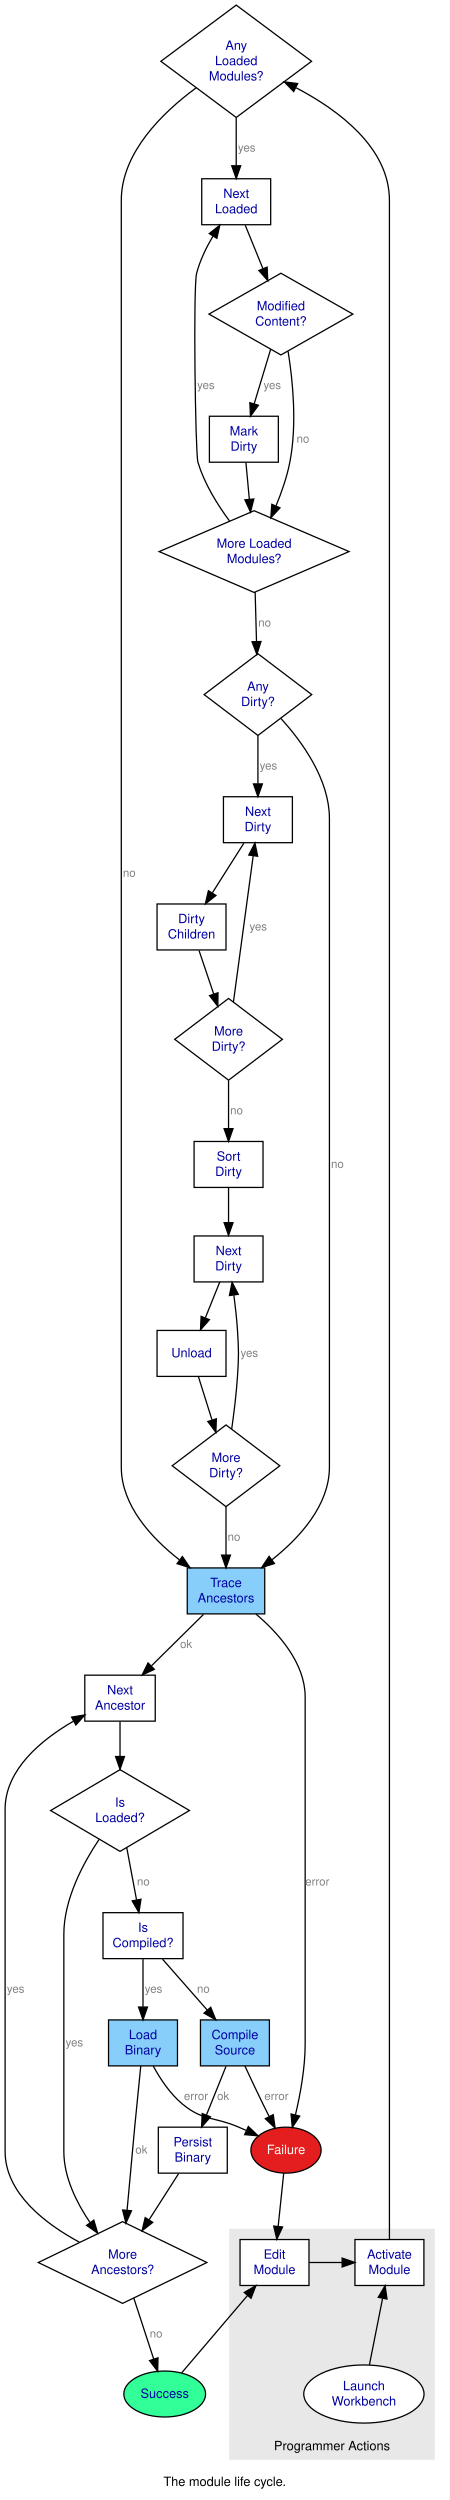
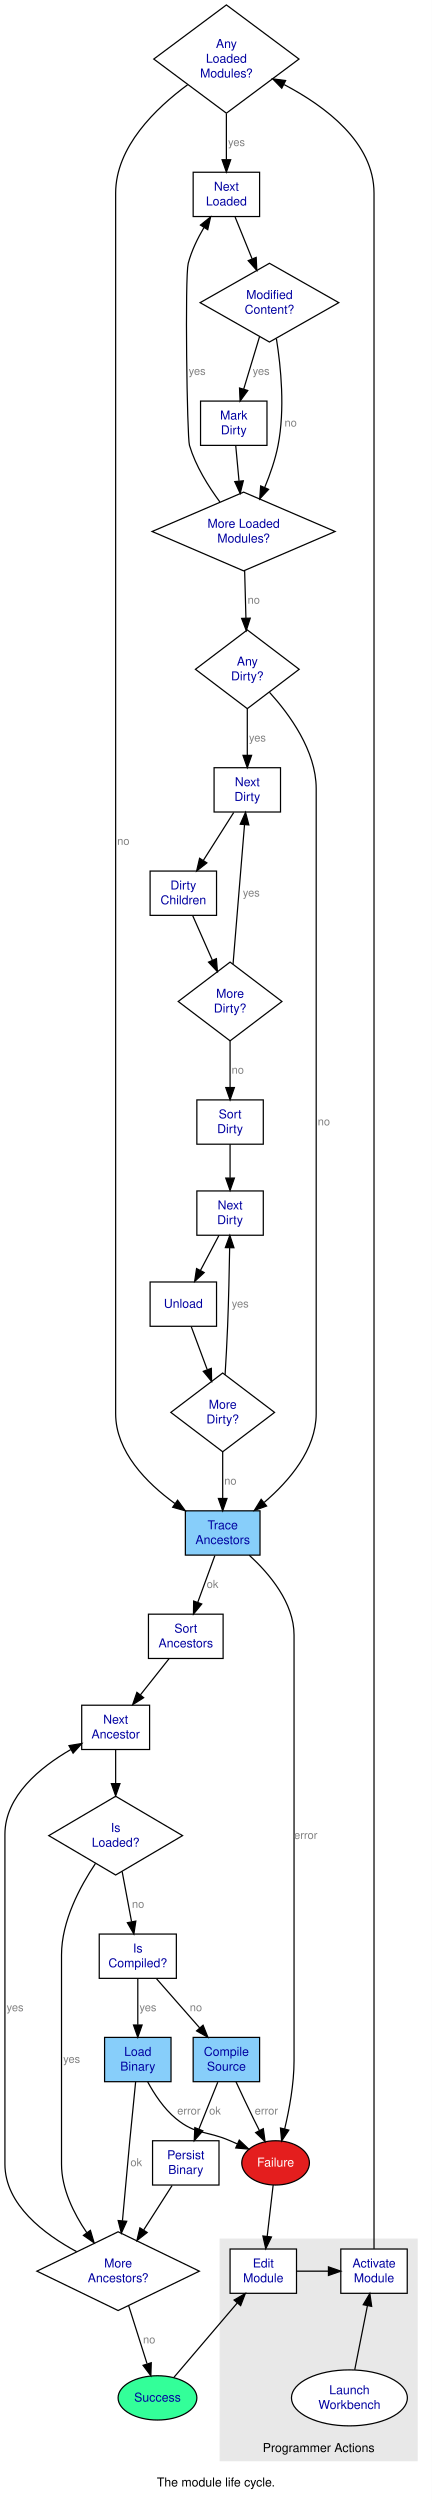
- <svg xmlns="http://www.w3.org/2000/svg" xmlns:xlink="http://www.w3.org/1999/xlink" width="352pt" height="1958pt" viewBox="0.00 0.00 352.00 1958.00">
-   <g id="graph0" class="graph" transform="scale(1 1) rotate(0) translate(4 1954)">
-     <polygon fill="white" stroke="none" points="-4,4 -4,-1954 348,-1954 348,4 -4,4" />
-     <text text-anchor="middle" x="172" y="-7" font-family="Helvetica,sans-Serif" font-size="10.00" fill="#000000">The module life cycle.</text>
+ <svg xmlns="http://www.w3.org/2000/svg" xmlns:xlink="http://www.w3.org/1999/xlink" width="351pt" height="2032pt" viewBox="0.00 0.00 351.00 2032.00">
+   <g id="graph0" class="graph" transform="scale(1 1) rotate(0) translate(4 2028)">
+     <polygon fill="white" stroke="none" points="-4,4 -4,-2028 347,-2028 347,4 -4,4" />
+     <text text-anchor="middle" x="171.5" y="-7" font-family="Helvetica,sans-Serif" font-size="10.00" fill="#000000">The module life cycle.</text>
    <g id="clust1" class="cluster">
-       <polygon fill="#e8e8e8" stroke="#e8e8e8" points="176,-28 176,-208 336,-208 336,-28 176,-28" />
-       <text text-anchor="middle" x="256" y="-35" font-family="Helvetica,sans-Serif" font-size="10.00" fill="#000000">Programmer Actions</text>
+       <polygon fill="#e8e8e8" stroke="#e8e8e8" points="175,-28 175,-208 335,-208 335,-28 175,-28" />
+       <text text-anchor="middle" x="255" y="-35" font-family="Helvetica,sans-Serif" font-size="10.00" fill="#000000">Programmer Actions</text>
    </g>
    <g id="node1" class="node">
      <g id="a_node1">
        <a xlink:href="/about-avail/documentation/modules/module-life-cycle.html#edit" xlink:title="The programmer edits the source module, to fix a bug, enhance or add a feature, extend an API, etc." target="_top">
-           <polygon fill="#ffffff" stroke="black" points="238,-200 184,-200 184,-164 238,-164 238,-200" />
-           <text text-anchor="middle" x="211" y="-185" font-family="Helvetica,sans-Serif" font-size="10.00" fill="#0000a0">Edit</text>
-           <text text-anchor="middle" x="211" y="-173" font-family="Helvetica,sans-Serif" font-size="10.00" fill="#0000a0">Module</text>
+           <polygon fill="#ffffff" stroke="black" points="237,-200 183,-200 183,-164 237,-164 237,-200" />
+           <text text-anchor="middle" x="210" y="-185" font-family="Helvetica,sans-Serif" font-size="10.00" fill="#0000a0">Edit</text>
+           <text text-anchor="middle" x="210" y="-173" font-family="Helvetica,sans-Serif" font-size="10.00" fill="#0000a0">Module</text>
        </a>
      </g>
    </g>
    <g id="node3" class="node">
      <g id="a_node3">
        <a xlink:href="/about-avail/documentation/modules/module-life-cycle.html#activate" xlink:title="The programmer activate the module by double-clicking it in the Avail workbench. The process begins by unloading any modules that have changed (and their descendents) since the last activation." target="_top">
-           <polygon fill="#ffffff" stroke="black" points="328,-200 274,-200 274,-164 328,-164 328,-200" />
-           <text text-anchor="middle" x="301" y="-185" font-family="Helvetica,sans-Serif" font-size="10.00" fill="#0000a0">Activate</text>
-           <text text-anchor="middle" x="301" y="-173" font-family="Helvetica,sans-Serif" font-size="10.00" fill="#0000a0">Module</text>
+           <polygon fill="#ffffff" stroke="black" points="327,-200 273,-200 273,-164 327,-164 327,-200" />
+           <text text-anchor="middle" x="300" y="-185" font-family="Helvetica,sans-Serif" font-size="10.00" fill="#0000a0">Activate</text>
+           <text text-anchor="middle" x="300" y="-173" font-family="Helvetica,sans-Serif" font-size="10.00" fill="#0000a0">Module</text>
        </a>
      </g>
    </g>
    <g id="edge1" class="edge">
-       <path fill="none" stroke="black" d="M238.07,-182C246.669,-182 255.267,-182 263.866,-182" />
-       <polygon fill="black" stroke="black" points="263.96,-185.5 273.96,-182 263.96,-178.5 263.96,-185.5" />
+       <path fill="none" stroke="black" d="M237.07,-182C245.669,-182 254.267,-182 262.866,-182" />
+       <polygon fill="black" stroke="black" points="262.96,-185.5 272.96,-182 262.96,-178.5 262.96,-185.5" />
    </g>
    <g id="node2" class="node">
      <g id="a_node2">
        <a xlink:href="/about-avail/documentation/modules/module-life-cycle.html#workbench" xlink:title="The programmer launches the Avail workbench in order to develop and test the module." target="_top">
-           <ellipse fill="#ffffff" stroke="black" cx="281" cy="-79" rx="47.101" ry="22.756" />
-           <text text-anchor="middle" x="281" y="-82" font-family="Helvetica,sans-Serif" font-size="10.00" fill="#0000a0">Launch</text>
-           <text text-anchor="middle" x="281" y="-70" font-family="Helvetica,sans-Serif" font-size="10.00" fill="#0000a0">Workbench</text>
+           <ellipse fill="#ffffff" stroke="black" cx="280" cy="-79" rx="47.101" ry="22.756" />
+           <text text-anchor="middle" x="280" y="-82" font-family="Helvetica,sans-Serif" font-size="10.00" fill="#0000a0">Launch</text>
+           <text text-anchor="middle" x="280" y="-70" font-family="Helvetica,sans-Serif" font-size="10.00" fill="#0000a0">Workbench</text>
        </a>
      </g>
    </g>
    <g id="edge2" class="edge">
-       <path fill="none" stroke="black" d="M285.318,-101.807C288.338,-117.058 292.393,-137.536 295.623,-153.847" />
-       <polygon fill="black" stroke="black" points="292.231,-154.737 297.607,-163.867 299.098,-153.377 292.231,-154.737" />
+       <path fill="none" stroke="black" d="M284.318,-101.807C287.338,-117.058 291.393,-137.536 294.623,-153.847" />
+       <polygon fill="black" stroke="black" points="291.231,-154.737 296.607,-163.867 298.098,-153.377 291.231,-154.737" />
    </g>
    <g id="node4" class="node">
      <g id="a_node4">
        <a xlink:href="/about-avail/documentation/modules/module-life-cycle.html#anyLoaded" xlink:title="Are there any modules loaded already? If so, then scan through these (in parallel), determining which ones need to be unloaded." target="_top">
-           <polygon fill="none" stroke="black" points="181,-1950 121.985,-1906 181,-1862 240.015,-1906 181,-1950" />
-           <text text-anchor="middle" x="181" y="-1915" font-family="Helvetica,sans-Serif" font-size="10.00" fill="#0000a0">Any</text>
-           <text text-anchor="middle" x="181" y="-1903" font-family="Helvetica,sans-Serif" font-size="10.00" fill="#0000a0">Loaded</text>
-           <text text-anchor="middle" x="181" y="-1891" font-family="Helvetica,sans-Serif" font-size="10.00" fill="#0000a0">Modules?</text>
+           <polygon fill="none" stroke="black" points="180,-2024 120.985,-1980 180,-1936 239.015,-1980 180,-2024" />
+           <text text-anchor="middle" x="180" y="-1989" font-family="Helvetica,sans-Serif" font-size="10.00" fill="#0000a0">Any</text>
+           <text text-anchor="middle" x="180" y="-1977" font-family="Helvetica,sans-Serif" font-size="10.00" fill="#0000a0">Loaded</text>
+           <text text-anchor="middle" x="180" y="-1965" font-family="Helvetica,sans-Serif" font-size="10.00" fill="#0000a0">Modules?</text>
        </a>
      </g>
    </g>
    <g id="edge3" class="edge">
-       <path fill="none" stroke="black" d="M301,-200.133C301,-217.49 301,-245.111 301,-269 301,-1797 301,-1797 301,-1797 301,-1838.12 261.59,-1867.58 227.94,-1885.24" />
-       <polygon fill="black" stroke="black" points="226.007,-1882.29 218.64,-1889.91 229.147,-1888.55 226.007,-1882.29" />
+       <path fill="none" stroke="black" d="M300,-200.133C300,-217.49 300,-245.111 300,-269 300,-1871 300,-1871 300,-1871 300,-1912.12 260.59,-1941.58 226.94,-1959.24" />
+       <polygon fill="black" stroke="black" points="225.007,-1956.29 217.64,-1963.91 228.147,-1962.55 225.007,-1956.29" />
    </g>
    <g id="node6" class="node">
      <g id="a_node6">
        <a xlink:href="/about-avail/documentation/modules/module-life-cycle.html#nextLoaded" xlink:title="Proceed to the next loaded module." target="_top">
-           <polygon fill="none" stroke="black" points="208,-1814 154,-1814 154,-1778 208,-1778 208,-1814" />
-           <text text-anchor="middle" x="181" y="-1799" font-family="Helvetica,sans-Serif" font-size="10.00" fill="#0000a0">Next</text>
-           <text text-anchor="middle" x="181" y="-1787" font-family="Helvetica,sans-Serif" font-size="10.00" fill="#0000a0">Loaded</text>
+           <polygon fill="none" stroke="black" points="207,-1888 153,-1888 153,-1852 207,-1852 207,-1888" />
+           <text text-anchor="middle" x="180" y="-1873" font-family="Helvetica,sans-Serif" font-size="10.00" fill="#0000a0">Next</text>
+           <text text-anchor="middle" x="180" y="-1861" font-family="Helvetica,sans-Serif" font-size="10.00" fill="#0000a0">Loaded</text>
        </a>
      </g>
    </g>
    <g id="edge4" class="edge">
-       <path fill="none" stroke="black" d="M181,-1861.69C181,-1849.06 181,-1835.62 181,-1824.28" />
-       <polygon fill="black" stroke="black" points="184.5,-1824.15 181,-1814.15 177.5,-1824.15 184.5,-1824.15" />
-       <text text-anchor="middle" x="189.252" y="-1835.3" font-family="Helvetica,sans-Serif" font-size="9.00" fill="#808080"> yes</text>
+       <path fill="none" stroke="black" d="M180,-1935.69C180,-1923.06 180,-1909.62 180,-1898.28" />
+       <polygon fill="black" stroke="black" points="183.5,-1898.15 180,-1888.15 176.5,-1898.15 183.5,-1898.15" />
+       <text text-anchor="middle" x="188.252" y="-1909.3" font-family="Helvetica,sans-Serif" font-size="9.00" fill="#808080"> yes</text>
    </g>
    <g id="node17" class="node">
      <g id="a_node17">
        <a xlink:href="/about-avail/documentation/modules/module-life-cycle.html#trace" xlink:title="The system traces the activated module to determine its ancestry, i.e., all upstream modules. These will be explored in reverse topological order, starting at the activating module and working upstream. Then they are sorted into topological order, starting at modules without ancestors and working downstream toward the activated module. The process is aborted if any ancestral module headers contain errors." target="_top">
-           <polygon fill="#87cefa" stroke="black" points="203.341,-726 142.659,-726 142.659,-690 203.341,-690 203.341,-726" />
-           <text text-anchor="middle" x="173" y="-711" font-family="Helvetica,sans-Serif" font-size="10.00" fill="#0000a0">Trace</text>
-           <text text-anchor="middle" x="173" y="-699" font-family="Helvetica,sans-Serif" font-size="10.00" fill="#0000a0">Ancestors</text>
+           <polygon fill="#87cefa" stroke="black" points="207.341,-800 146.659,-800 146.659,-764 207.341,-764 207.341,-800" />
+           <text text-anchor="middle" x="177" y="-785" font-family="Helvetica,sans-Serif" font-size="10.00" fill="#0000a0">Trace</text>
+           <text text-anchor="middle" x="177" y="-773" font-family="Helvetica,sans-Serif" font-size="10.00" fill="#0000a0">Ancestors</text>
        </a>
      </g>
    </g>
    <g id="edge21" class="edge">
-       <path fill="none" stroke="black" d="M149.522,-1885.13C123.569,-1866.03 91,-1834.59 91,-1797 91,-1797 91,-1797 91,-805 91,-774.874 114.636,-749.425 136.528,-732.315" />
-       <polygon fill="black" stroke="black" points="138.848,-734.951 144.78,-726.173 134.669,-729.336 138.848,-734.951" />
-       <text text-anchor="middle" x="97.254" y="-1267.3" font-family="Helvetica,sans-Serif" font-size="9.00" fill="#808080"> no</text>
+       <path fill="none" stroke="black" d="M148.522,-1959.13C122.569,-1940.03 90,-1908.59 90,-1871 90,-1871 90,-1871 90,-879 90,-848.15 114.973,-822.8 138.16,-805.913" />
+       <polygon fill="black" stroke="black" points="140.349,-808.654 146.572,-800.079 136.36,-802.902 140.349,-808.654" />
+       <text text-anchor="middle" x="96.254" y="-1341.3" font-family="Helvetica,sans-Serif" font-size="9.00" fill="#808080"> no</text>
    </g>
    <g id="node5" class="node">
      <g id="a_node5">
        <a xlink:href="/about-avail/documentation/modules/module-life-cycle.html#moreLoaded" xlink:title="Are there any more loaded modules that have not yet been checked?" target="_top">
-           <polygon fill="none" stroke="black" points="195,-1554 120.636,-1522 195,-1490 269.364,-1522 195,-1554" />
-           <text text-anchor="middle" x="195" y="-1525" font-family="Helvetica,sans-Serif" font-size="10.00" fill="#0000a0">More Loaded</text>
-           <text text-anchor="middle" x="195" y="-1513" font-family="Helvetica,sans-Serif" font-size="10.00" fill="#0000a0">Modules?</text>
+           <polygon fill="none" stroke="black" points="194,-1628 119.636,-1596 194,-1564 268.364,-1596 194,-1628" />
+           <text text-anchor="middle" x="194" y="-1599" font-family="Helvetica,sans-Serif" font-size="10.00" fill="#0000a0">More Loaded</text>
+           <text text-anchor="middle" x="194" y="-1587" font-family="Helvetica,sans-Serif" font-size="10.00" fill="#0000a0">Modules?</text>
        </a>
      </g>
    </g>
    <g id="edge5" class="edge">
-       <path fill="none" stroke="black" d="M175.755,-1545.96C166.346,-1558.67 155.993,-1575.25 151,-1592 149.018,-1598.65 147.216,-1729.39 150,-1740 152.643,-1750.07 157.593,-1760.24 162.775,-1769.05" />
-       <polygon fill="black" stroke="black" points="159.9,-1771.06 168.171,-1777.68 165.835,-1767.34 159.9,-1771.06" />
-       <text text-anchor="middle" x="157.252" y="-1649.3" font-family="Helvetica,sans-Serif" font-size="9.00" fill="#808080"> yes</text>
+       <path fill="none" stroke="black" d="M174.755,-1619.96C165.346,-1632.67 154.993,-1649.25 150,-1666 148.018,-1672.65 146.216,-1803.39 149,-1814 151.643,-1824.07 156.593,-1834.24 161.775,-1843.05" />
+       <polygon fill="black" stroke="black" points="158.9,-1845.06 167.171,-1851.68 164.835,-1841.34 158.9,-1845.06" />
+       <text text-anchor="middle" x="156.252" y="-1723.3" font-family="Helvetica,sans-Serif" font-size="9.00" fill="#808080"> yes</text>
    </g>
    <g id="node9" class="node">
      <g id="a_node9">
        <a xlink:href="/about-avail/documentation/modules/module-life-cycle.html#anyDirty" xlink:title="Are there any modules in the dirty queue?" target="_top">
-           <polygon fill="none" stroke="black" points="198,-1442 155.842,-1410 198,-1378 240.158,-1410 198,-1442" />
-           <text text-anchor="middle" x="198" y="-1413" font-family="Helvetica,sans-Serif" font-size="10.00" fill="#0000a0">Any</text>
-           <text text-anchor="middle" x="198" y="-1401" font-family="Helvetica,sans-Serif" font-size="10.00" fill="#0000a0">Dirty?</text>
+           <polygon fill="none" stroke="black" points="197,-1516 154.842,-1484 197,-1452 239.158,-1484 197,-1516" />
+           <text text-anchor="middle" x="197" y="-1487" font-family="Helvetica,sans-Serif" font-size="10.00" fill="#0000a0">Any</text>
+           <text text-anchor="middle" x="197" y="-1475" font-family="Helvetica,sans-Serif" font-size="10.00" fill="#0000a0">Dirty?</text>
        </a>
      </g>
    </g>
    <g id="edge6" class="edge">
-       <path fill="none" stroke="black" d="M195.836,-1490.36C196.164,-1478.32 196.546,-1464.33 196.896,-1451.48" />
-       <polygon fill="black" stroke="black" points="200.395,-1451.57 197.169,-1441.48 193.397,-1451.38 200.395,-1451.57" />
-       <text text-anchor="middle" x="203.254" y="-1463.3" font-family="Helvetica,sans-Serif" font-size="9.00" fill="#808080"> no</text>
+       <path fill="none" stroke="black" d="M194.836,-1564.36C195.164,-1552.32 195.546,-1538.33 195.896,-1525.48" />
+       <polygon fill="black" stroke="black" points="199.395,-1525.57 196.169,-1515.48 192.397,-1525.38 199.395,-1525.57" />
+       <text text-anchor="middle" x="202.254" y="-1537.3" font-family="Helvetica,sans-Serif" font-size="9.00" fill="#808080"> no</text>
    </g>
    <g id="node7" class="node">
      <g id="a_node7">
        <a xlink:href="/about-avail/documentation/modules/module-life-cycle.html#modified" xlink:title="Use the module's timestamp and content hash to determine if it has changed since it was loaded." target="_top">
-           <polygon fill="none" stroke="black" points="216,-1740 159.642,-1708 216,-1676 272.358,-1708 216,-1740" />
-           <text text-anchor="middle" x="216" y="-1711" font-family="Helvetica,sans-Serif" font-size="10.00" fill="#0000a0">Modified</text>
-           <text text-anchor="middle" x="216" y="-1699" font-family="Helvetica,sans-Serif" font-size="10.00" fill="#0000a0">Content?</text>
+           <polygon fill="none" stroke="black" points="215,-1814 158.642,-1782 215,-1750 271.358,-1782 215,-1814" />
+           <text text-anchor="middle" x="215" y="-1785" font-family="Helvetica,sans-Serif" font-size="10.00" fill="#0000a0">Modified</text>
+           <text text-anchor="middle" x="215" y="-1773" font-family="Helvetica,sans-Serif" font-size="10.00" fill="#0000a0">Content?</text>
        </a>
      </g>
    </g>
    <g id="edge7" class="edge">
-       <path fill="none" stroke="black" d="M188.083,-1777.6C192.047,-1767.86 197.131,-1755.36 201.873,-1743.71" />
-       <polygon fill="black" stroke="black" points="205.215,-1744.79 205.743,-1734.2 198.731,-1742.15 205.215,-1744.79" />
+       <path fill="none" stroke="black" d="M187.083,-1851.6C191.047,-1841.86 196.131,-1829.36 200.873,-1817.71" />
+       <polygon fill="black" stroke="black" points="204.215,-1818.79 204.743,-1808.2 197.731,-1816.15 204.215,-1818.79" />
    </g>
    <g id="edge9" class="edge">
-       <path fill="none" stroke="black" d="M221.638,-1678.85C225.401,-1655.41 228.709,-1621.25 223,-1592 220.763,-1580.54 216.617,-1568.57 212.189,-1557.88" />
-       <polygon fill="black" stroke="black" points="215.295,-1556.25 208.09,-1548.48 208.878,-1559.05 215.295,-1556.25" />
-       <text text-anchor="middle" x="233.254" y="-1607.3" font-family="Helvetica,sans-Serif" font-size="9.00" fill="#808080"> no</text>
+       <path fill="none" stroke="black" d="M220.638,-1752.85C224.401,-1729.41 227.709,-1695.25 222,-1666 219.763,-1654.54 215.617,-1642.57 211.189,-1631.88" />
+       <polygon fill="black" stroke="black" points="214.295,-1630.25 207.09,-1622.48 207.878,-1633.05 214.295,-1630.25" />
+       <text text-anchor="middle" x="232.254" y="-1681.3" font-family="Helvetica,sans-Serif" font-size="9.00" fill="#808080"> no</text>
    </g>
    <g id="node8" class="node">
      <g id="a_node8">
        <a xlink:href="/about-avail/documentation/modules/module-life-cycle.html#dirty" xlink:title="Mark the module as dirty and place it into the dirty queue." target="_top">
-           <polygon fill="none" stroke="black" points="214,-1628 160,-1628 160,-1592 214,-1592 214,-1628" />
-           <text text-anchor="middle" x="187" y="-1613" font-family="Helvetica,sans-Serif" font-size="10.00" fill="#0000a0">Mark</text>
-           <text text-anchor="middle" x="187" y="-1601" font-family="Helvetica,sans-Serif" font-size="10.00" fill="#0000a0">Dirty</text>
+           <polygon fill="none" stroke="black" points="213,-1702 159,-1702 159,-1666 213,-1666 213,-1702" />
+           <text text-anchor="middle" x="186" y="-1687" font-family="Helvetica,sans-Serif" font-size="10.00" fill="#0000a0">Mark</text>
+           <text text-anchor="middle" x="186" y="-1675" font-family="Helvetica,sans-Serif" font-size="10.00" fill="#0000a0">Dirty</text>
        </a>
      </g>
    </g>
    <g id="edge8" class="edge">
-       <path fill="none" stroke="black" d="M207.999,-1680.51C203.964,-1667.16 199.083,-1651 195.043,-1637.62" />
-       <polygon fill="black" stroke="black" points="198.387,-1636.59 192.145,-1628.03 191.686,-1638.62 198.387,-1636.59" />
-       <text text-anchor="middle" x="209.252" y="-1649.3" font-family="Helvetica,sans-Serif" font-size="9.00" fill="#808080"> yes</text>
+       <path fill="none" stroke="black" d="M206.999,-1754.51C202.964,-1741.16 198.083,-1725 194.043,-1711.62" />
+       <polygon fill="black" stroke="black" points="197.387,-1710.59 191.145,-1702.03 190.686,-1712.62 197.387,-1710.59" />
+       <text text-anchor="middle" x="208.252" y="-1723.3" font-family="Helvetica,sans-Serif" font-size="9.00" fill="#808080"> yes</text>
    </g>
    <g id="edge10" class="edge">
-       <path fill="none" stroke="black" d="M188.619,-1591.6C189.385,-1583.36 190.334,-1573.16 191.263,-1563.17" />
-       <polygon fill="black" stroke="black" points="194.776,-1563.2 192.217,-1552.92 187.806,-1562.55 194.776,-1563.2" />
+       <path fill="none" stroke="black" d="M187.619,-1665.6C188.385,-1657.36 189.334,-1647.16 190.263,-1637.17" />
+       <polygon fill="black" stroke="black" points="193.776,-1637.2 191.217,-1626.92 186.806,-1636.55 193.776,-1637.2" />
    </g>
    <g id="node11" class="node">
      <g id="a_node11">
        <a xlink:href="/about-avail/documentation/modules/module-life-cycle.html#nextDirty" xlink:title="Extract a module from the dirty queue." target="_top">
-           <polygon fill="none" stroke="black" points="225,-1330 171,-1330 171,-1294 225,-1294 225,-1330" />
-           <text text-anchor="middle" x="198" y="-1315" font-family="Helvetica,sans-Serif" font-size="10.00" fill="#0000a0">Next</text>
-           <text text-anchor="middle" x="198" y="-1303" font-family="Helvetica,sans-Serif" font-size="10.00" fill="#0000a0">Dirty</text>
+           <polygon fill="none" stroke="black" points="224,-1404 170,-1404 170,-1368 224,-1368 224,-1404" />
+           <text text-anchor="middle" x="197" y="-1389" font-family="Helvetica,sans-Serif" font-size="10.00" fill="#0000a0">Next</text>
+           <text text-anchor="middle" x="197" y="-1377" font-family="Helvetica,sans-Serif" font-size="10.00" fill="#0000a0">Dirty</text>
        </a>
      </g>
    </g>
    <g id="edge11" class="edge">
-       <path fill="none" stroke="black" d="M198,-1377.83C198,-1365.68 198,-1351.87 198,-1340.13" />
-       <polygon fill="black" stroke="black" points="201.5,-1340.04 198,-1330.04 194.5,-1340.04 201.5,-1340.04" />
-       <text text-anchor="middle" x="206.252" y="-1351.3" font-family="Helvetica,sans-Serif" font-size="9.00" fill="#808080"> yes</text>
+       <path fill="none" stroke="black" d="M197,-1451.83C197,-1439.68 197,-1425.87 197,-1414.13" />
+       <polygon fill="black" stroke="black" points="200.5,-1414.04 197,-1404.04 193.5,-1414.04 200.5,-1414.04" />
+       <text text-anchor="middle" x="205.252" y="-1425.3" font-family="Helvetica,sans-Serif" font-size="9.00" fill="#808080"> yes</text>
    </g>
    <g id="edge20" class="edge">
-       <path fill="none" stroke="black" d="M216.027,-1391.31C232.398,-1373.28 254,-1343.68 254,-1313 254,-1313 254,-1313 254,-805 254,-775.029 230.653,-749.568 209.027,-732.414" />
-       <polygon fill="black" stroke="black" points="210.964,-729.491 200.876,-726.254 206.744,-735.076 210.964,-729.491" />
-       <text text-anchor="middle" x="260.254" y="-1039.3" font-family="Helvetica,sans-Serif" font-size="9.00" fill="#808080"> no</text>
+       <path fill="none" stroke="black" d="M215.027,-1465.31C231.398,-1447.28 253,-1417.68 253,-1387 253,-1387 253,-1387 253,-879 253,-849.725 231.005,-824.165 210.68,-806.795" />
+       <polygon fill="black" stroke="black" points="212.695,-803.921 202.73,-800.321 208.275,-809.349 212.695,-803.921" />
+       <text text-anchor="middle" x="259.254" y="-1113.3" font-family="Helvetica,sans-Serif" font-size="9.00" fill="#808080"> no</text>
    </g>
    <g id="node10" class="node">
      <g id="a_node10">
        <a xlink:href="/about-avail/documentation/modules/module-life-cycle.html#moreDirty" xlink:title="Are there more dirty modules in the dirty queue?" target="_top">
-           <polygon fill="none" stroke="black" points="175,-1172 132.842,-1140 175,-1108 217.158,-1140 175,-1172" />
-           <text text-anchor="middle" x="175" y="-1143" font-family="Helvetica,sans-Serif" font-size="10.00" fill="#0000a0">More</text>
-           <text text-anchor="middle" x="175" y="-1131" font-family="Helvetica,sans-Serif" font-size="10.00" fill="#0000a0">Dirty?</text>
+           <polygon fill="none" stroke="black" points="183,-1246 140.842,-1214 183,-1182 225.158,-1214 183,-1246" />
+           <text text-anchor="middle" x="183" y="-1217" font-family="Helvetica,sans-Serif" font-size="10.00" fill="#0000a0">More</text>
+           <text text-anchor="middle" x="183" y="-1205" font-family="Helvetica,sans-Serif" font-size="10.00" fill="#0000a0">Dirty?</text>
        </a>
      </g>
    </g>
    <g id="edge12" class="edge">
-       <path fill="none" stroke="black" d="M178.821,-1169.24C183.114,-1200.98 190.036,-1252.14 194.285,-1283.54" />
-       <polygon fill="black" stroke="black" points="190.859,-1284.32 195.668,-1293.76 197.796,-1283.38 190.859,-1284.32" />
-       <text text-anchor="middle" x="198.252" y="-1225.3" font-family="Helvetica,sans-Serif" font-size="9.00" fill="#808080"> yes</text>
+       <path fill="none" stroke="black" d="M185.428,-1244.48C188.051,-1276.33 192.197,-1326.68 194.749,-1357.67" />
+       <polygon fill="black" stroke="black" points="191.272,-1358.08 195.581,-1367.76 198.248,-1357.51 191.272,-1358.08" />
+       <text text-anchor="middle" x="200.252" y="-1299.3" font-family="Helvetica,sans-Serif" font-size="9.00" fill="#808080"> yes</text>
    </g>
    <g id="node13" class="node">
      <g id="a_node13">
        <a xlink:href="/about-avail/documentation/modules/module-life-cycle.html#sortUnload" xlink:title="Sort all dirty modules into reverse topological order, i.e. modules are processed from downstream to upstream." target="_top">
-           <polygon fill="none" stroke="black" points="202,-1060 148,-1060 148,-1024 202,-1024 202,-1060" />
-           <text text-anchor="middle" x="175" y="-1045" font-family="Helvetica,sans-Serif" font-size="10.00" fill="#0000a0">Sort</text>
-           <text text-anchor="middle" x="175" y="-1033" font-family="Helvetica,sans-Serif" font-size="10.00" fill="#0000a0">Dirty</text>
+           <polygon fill="none" stroke="black" points="210,-1134 156,-1134 156,-1098 210,-1098 210,-1134" />
+           <text text-anchor="middle" x="183" y="-1119" font-family="Helvetica,sans-Serif" font-size="10.00" fill="#0000a0">Sort</text>
+           <text text-anchor="middle" x="183" y="-1107" font-family="Helvetica,sans-Serif" font-size="10.00" fill="#0000a0">Dirty</text>
        </a>
      </g>
    </g>
    <g id="edge13" class="edge">
-       <path fill="none" stroke="black" d="M175,-1107.83C175,-1095.68 175,-1081.87 175,-1070.13" />
-       <polygon fill="black" stroke="black" points="178.5,-1070.04 175,-1060.04 171.5,-1070.04 178.5,-1070.04" />
-       <text text-anchor="middle" x="181.254" y="-1081.3" font-family="Helvetica,sans-Serif" font-size="9.00" fill="#808080"> no</text>
+       <path fill="none" stroke="black" d="M183,-1181.83C183,-1169.68 183,-1155.87 183,-1144.13" />
+       <polygon fill="black" stroke="black" points="186.5,-1144.04 183,-1134.04 179.5,-1144.04 186.5,-1144.04" />
+       <text text-anchor="middle" x="189.254" y="-1155.3" font-family="Helvetica,sans-Serif" font-size="9.00" fill="#808080"> no</text>
    </g>
    <g id="node12" class="node">
      <g id="a_node12">
        <a xlink:href="/about-avail/documentation/modules/module-life-cycle.html#dirtyChildren" xlink:title="Mark every immediate dependent (direct importer) of the module as dirty. Place onto the dirty queue those that have never been placed there before." target="_top">
-           <polygon fill="none" stroke="black" points="173,-1246 119,-1246 119,-1210 173,-1210 173,-1246" />
-           <text text-anchor="middle" x="146" y="-1231" font-family="Helvetica,sans-Serif" font-size="10.00" fill="#0000a0">Dirty</text>
-           <text text-anchor="middle" x="146" y="-1219" font-family="Helvetica,sans-Serif" font-size="10.00" fill="#0000a0">Children</text>
+           <polygon fill="none" stroke="black" points="172,-1320 118,-1320 118,-1284 172,-1284 172,-1320" />
+           <text text-anchor="middle" x="145" y="-1305" font-family="Helvetica,sans-Serif" font-size="10.00" fill="#0000a0">Dirty</text>
+           <text text-anchor="middle" x="145" y="-1293" font-family="Helvetica,sans-Serif" font-size="10.00" fill="#0000a0">Children</text>
        </a>
      </g>
    </g>
    <g id="edge14" class="edge">
-       <path fill="none" stroke="black" d="M186.972,-1293.61C179.823,-1282.34 170.383,-1267.45 162.366,-1254.81" />
-       <polygon fill="black" stroke="black" points="165.145,-1252.65 156.834,-1246.08 159.233,-1256.4 165.145,-1252.65" />
+       <path fill="none" stroke="black" d="M185.972,-1367.61C178.823,-1356.34 169.383,-1341.45 161.366,-1328.81" />
+       <polygon fill="black" stroke="black" points="164.145,-1326.65 155.834,-1320.08 158.233,-1330.4 164.145,-1326.65" />
    </g>
    <g id="edge15" class="edge">
-       <path fill="none" stroke="black" d="M151.869,-1209.6C155.179,-1199.78 159.432,-1187.17 163.387,-1175.44" />
-       <polygon fill="black" stroke="black" points="166.733,-1176.47 166.612,-1165.87 160.1,-1174.23 166.733,-1176.47" />
+       <path fill="none" stroke="black" d="M152.69,-1283.6C157.242,-1273.29 163.155,-1259.91 168.549,-1247.7" />
+       <polygon fill="black" stroke="black" points="171.887,-1248.81 172.728,-1238.25 165.485,-1245.98 171.887,-1248.81" />
    </g>
    <g id="node15" class="node">
      <g id="a_node15">
        <a xlink:href="/about-avail/documentation/modules/module-life-cycle.html#nextUnload" xlink:title="Proceed to the next dirty module in the established topological order." target="_top">
-           <polygon fill="none" stroke="black" points="202,-986 148,-986 148,-950 202,-950 202,-986" />
-           <text text-anchor="middle" x="175" y="-971" font-family="Helvetica,sans-Serif" font-size="10.00" fill="#0000a0">Next</text>
-           <text text-anchor="middle" x="175" y="-959" font-family="Helvetica,sans-Serif" font-size="10.00" fill="#0000a0">Dirty</text>
+           <polygon fill="none" stroke="black" points="210,-1060 156,-1060 156,-1024 210,-1024 210,-1060" />
+           <text text-anchor="middle" x="183" y="-1045" font-family="Helvetica,sans-Serif" font-size="10.00" fill="#0000a0">Next</text>
+           <text text-anchor="middle" x="183" y="-1033" font-family="Helvetica,sans-Serif" font-size="10.00" fill="#0000a0">Dirty</text>
        </a>
      </g>
    </g>
    <g id="edge16" class="edge">
-       <path fill="none" stroke="black" d="M175,-1023.94C175,-1015.81 175,-1005.88 175,-996.705" />
-       <polygon fill="black" stroke="black" points="178.5,-996.441 175,-986.441 171.5,-996.441 178.5,-996.441" />
+       <path fill="none" stroke="black" d="M183,-1097.94C183,-1089.81 183,-1079.88 183,-1070.7" />
+       <polygon fill="black" stroke="black" points="186.5,-1070.44 183,-1060.44 179.5,-1070.44 186.5,-1070.44" />
    </g>
    <g id="node14" class="node">
      <g id="a_node14">
        <a xlink:href="/about-avail/documentation/modules/module-life-cycle.html#moreUnload" xlink:title="Are there more dirty modules to unload?" target="_top">
-           <polygon fill="none" stroke="black" points="173,-838 130.842,-806 173,-774 215.158,-806 173,-838" />
-           <text text-anchor="middle" x="173" y="-809" font-family="Helvetica,sans-Serif" font-size="10.00" fill="#0000a0">More</text>
-           <text text-anchor="middle" x="173" y="-797" font-family="Helvetica,sans-Serif" font-size="10.00" fill="#0000a0">Dirty?</text>
+           <polygon fill="none" stroke="black" points="177,-912 134.842,-880 177,-848 219.158,-880 177,-912" />
+           <text text-anchor="middle" x="177" y="-883" font-family="Helvetica,sans-Serif" font-size="10.00" fill="#0000a0">More</text>
+           <text text-anchor="middle" x="177" y="-871" font-family="Helvetica,sans-Serif" font-size="10.00" fill="#0000a0">Dirty?</text>
        </a>
      </g>
    </g>
    <g id="edge17" class="edge">
-       <path fill="none" stroke="black" d="M177.459,-834.785C179.258,-847.337 181.115,-862.378 182,-876 183.037,-891.966 183.012,-896.032 182,-912 181.429,-921.015 180.336,-930.811 179.18,-939.605" />
-       <polygon fill="black" stroke="black" points="175.685,-939.326 177.77,-949.714 182.618,-940.293 175.685,-939.326" />
-       <text text-anchor="middle" x="191.252" y="-891.3" font-family="Helvetica,sans-Serif" font-size="9.00" fill="#808080"> yes</text>
+       <path fill="none" stroke="black" d="M178.946,-910.536C179.69,-922.747 180.483,-937.051 181,-950 181.856,-971.414 182.366,-995.679 182.657,-1013.76" />
+       <polygon fill="black" stroke="black" points="179.159,-1013.94 182.807,-1023.89 186.158,-1013.84 179.159,-1013.94" />
+       <text text-anchor="middle" x="191.252" y="-965.3" font-family="Helvetica,sans-Serif" font-size="9.00" fill="#808080"> yes</text>
    </g>
    <g id="edge22" class="edge">
-       <path fill="none" stroke="black" d="M173,-773.832C173,-761.676 173,-747.871 173,-736.133" />
-       <polygon fill="black" stroke="black" points="176.5,-736.041 173,-726.041 169.5,-736.041 176.5,-736.041" />
-       <text text-anchor="middle" x="179.254" y="-747.3" font-family="Helvetica,sans-Serif" font-size="9.00" fill="#808080"> no</text>
+       <path fill="none" stroke="black" d="M177,-847.832C177,-835.676 177,-821.871 177,-810.133" />
+       <polygon fill="black" stroke="black" points="180.5,-810.041 177,-800.041 173.5,-810.041 180.5,-810.041" />
+       <text text-anchor="middle" x="183.254" y="-821.3" font-family="Helvetica,sans-Serif" font-size="9.00" fill="#808080"> no</text>
    </g>
    <g id="node16" class="node">
      <g id="a_node16">
        <a xlink:href="/about-avail/documentation/modules/module-life-cycle.html#unload" xlink:title="Since the dirty module has no dependents loaded anymore, it is safe to unload it." target="_top">
-           <polygon fill="none" stroke="black" points="173,-912 119,-912 119,-876 173,-876 173,-912" />
-           <text text-anchor="middle" x="146" y="-891" font-family="Helvetica,sans-Serif" font-size="10.00" fill="#0000a0">Unload</text>
+           <polygon fill="none" stroke="black" points="172,-986 118,-986 118,-950 172,-950 172,-986" />
+           <text text-anchor="middle" x="145" y="-965" font-family="Helvetica,sans-Serif" font-size="10.00" fill="#0000a0">Unload</text>
        </a>
      </g>
    </g>
    <g id="edge18" class="edge">
-       <path fill="none" stroke="black" d="M168.127,-949.937C164.746,-941.542 160.591,-931.227 156.798,-921.81" />
-       <polygon fill="black" stroke="black" points="160.007,-920.409 153.025,-912.441 153.514,-923.024 160.007,-920.409" />
+       <path fill="none" stroke="black" d="M173.995,-1023.94C169.517,-1015.45 164.005,-1005.01 158.993,-995.513" />
+       <polygon fill="black" stroke="black" points="161.968,-993.651 154.205,-986.441 155.777,-996.918 161.968,-993.651" />
    </g>
    <g id="edge19" class="edge">
-       <path fill="none" stroke="black" d="M151.464,-875.597C154.491,-865.955 158.366,-853.613 161.992,-842.062" />
-       <polygon fill="black" stroke="black" points="165.431,-842.793 165.087,-832.204 158.752,-840.696 165.431,-842.793" />
-     </g>
-     <g id="node19" class="node">
-       <g id="a_node19">
+       <path fill="none" stroke="black" d="M151.476,-949.597C155.185,-939.627 159.969,-926.771 164.39,-914.888" />
+       <polygon fill="black" stroke="black" points="167.781,-915.813 167.988,-905.22 161.22,-913.372 167.781,-915.813" />
+     </g>
+     <g id="node18" class="node">
+       <g id="a_node18">
+         <a xlink:href="/about-avail/documentation/modules/module-life-cycle.html#sortAncestors" xlink:title="Topologically sort the ancestors such that the furthest ancestors will be processed first and the activated module will be processed last." target="_top">
+           <polygon fill="none" stroke="black" points="177.341,-716 116.659,-716 116.659,-680 177.341,-680 177.341,-716" />
+           <text text-anchor="middle" x="147" y="-701" font-family="Helvetica,sans-Serif" font-size="10.00" fill="#0000a0">Sort</text>
+           <text text-anchor="middle" x="147" y="-689" font-family="Helvetica,sans-Serif" font-size="10.00" fill="#0000a0">Ancestors</text>
+         </a>
+       </g>
+     </g>
+     <g id="edge23" class="edge">
+       <path fill="none" stroke="black" d="M170.638,-763.61C166.593,-752.555 161.278,-738.027 156.713,-725.548" />
+       <polygon fill="black" stroke="black" points="159.973,-724.273 153.25,-716.084 153.399,-726.678 159.973,-724.273" />
+       <text text-anchor="middle" x="168.752" y="-737.3" font-family="Helvetica,sans-Serif" font-size="9.00" fill="#808080">ok</text>
+     </g>
+     <g id="node26" class="node">
+       <g id="a_node26">
+         <a xlink:href="/about-avail/documentation/modules/module-life-cycle.html#failure" xlink:title="Activation failed." target="_top">
+           <ellipse fill="#e41e1e" stroke="black" cx="220" cy="-270" rx="27.491" ry="18" />
+           <text text-anchor="middle" x="220" y="-267" font-family="Helvetica,sans-Serif" font-size="10.00" fill="#ffffff">Failure</text>
+         </a>
+       </g>
+     </g>
+     <g id="edge34" class="edge">
+       <path fill="none" stroke="black" d="M198.597,-763.919C215.087,-748.813 235,-725.156 235,-699 235,-699 235,-699 235,-353 235,-334.242 231.155,-313.46 227.359,-297.51" />
+       <polygon fill="black" stroke="black" points="230.749,-296.639 224.912,-287.797 223.961,-298.349 230.749,-296.639" />
+       <text text-anchor="middle" x="244.497" y="-533.3" font-family="Helvetica,sans-Serif" font-size="9.00" fill="#808080">error</text>
+     </g>
+     <g id="node20" class="node">
+       <g id="a_node20">
        <a xlink:href="/about-avail/documentation/modules/module-life-cycle.html#nextAncestor" xlink:title="Proceed using the next ancestor in the established topological order." target="_top">
          <polygon fill="none" stroke="black" points="117.589,-642 62.411,-642 62.411,-606 117.589,-606 117.589,-642" />
          <text text-anchor="middle" x="90" y="-627" font-family="Helvetica,sans-Serif" font-size="10.00" fill="#0000a0">Next</text>
          <text text-anchor="middle" x="90" y="-615" font-family="Helvetica,sans-Serif" font-size="10.00" fill="#0000a0">Ancestor</text>
        </a>
      </g>
    </g>
-     <g id="edge23" class="edge">
-       <path fill="none" stroke="black" d="M155.398,-689.61C143.544,-677.899 127.744,-662.289 114.643,-649.346" />
-       <polygon fill="black" stroke="black" points="116.866,-646.622 107.292,-642.084 111.946,-651.602 116.866,-646.622" />
-       <text text-anchor="middle" x="141.752" y="-663.3" font-family="Helvetica,sans-Serif" font-size="9.00" fill="#808080">ok</text>
-     </g>
-     <g id="node25" class="node">
-       <g id="a_node25">
-         <a xlink:href="/about-avail/documentation/modules/module-life-cycle.html#failure" xlink:title="Activation failed." target="_top">
-           <ellipse fill="#e41e1e" stroke="black" cx="220" cy="-270" rx="27.491" ry="18" />
-           <text text-anchor="middle" x="220" y="-267" font-family="Helvetica,sans-Serif" font-size="10.00" fill="#ffffff">Failure</text>
-         </a>
-       </g>
-     </g>
-     <g id="edge33" class="edge">
-       <path fill="none" stroke="black" d="M196.44,-689.936C213.997,-675.008 235,-651.593 235,-625 235,-625 235,-625 235,-353 235,-334.242 231.155,-313.46 227.359,-297.51" />
-       <polygon fill="black" stroke="black" points="230.749,-296.639 224.912,-287.797 223.961,-298.349 230.749,-296.639" />
-       <text text-anchor="middle" x="244.497" y="-477.3" font-family="Helvetica,sans-Serif" font-size="9.00" fill="#808080">error</text>
-     </g>
-     <g id="node18" class="node">
-       <g id="a_node18">
+     <g id="edge24" class="edge">
+       <path fill="none" stroke="black" d="M133.492,-679.937C126.496,-671.1 117.816,-660.135 110.054,-650.331" />
+       <polygon fill="black" stroke="black" points="112.758,-648.109 103.807,-642.441 107.27,-652.454 112.758,-648.109" />
+     </g>
+     <g id="node19" class="node">
+       <g id="a_node19">
        <a xlink:href="/about-avail/documentation/modules/module-life-cycle.html#moreAncestors" xlink:title="Are there more ancestors in the established topological order? This includes the activated module itself, which is processed last." target="_top">
          <polygon fill="none" stroke="black" points="92,-214 25.98,-182 92,-150 158.02,-182 92,-214" />
          <text text-anchor="middle" x="92" y="-185" font-family="Helvetica,sans-Serif" font-size="10.00" fill="#0000a0">More</text>
          <text text-anchor="middle" x="92" y="-173" font-family="Helvetica,sans-Serif" font-size="10.00" fill="#0000a0">Ancestors?</text>
        </a>
      </g>
    </g>
-     <g id="edge24" class="edge">
+     <g id="edge25" class="edge">
      <path fill="none" stroke="black" d="M58.265,-197.873C32.008,-211.997 0,-235.985 0,-269 0,-537 0,-537 0,-537 0,-568.182 28.588,-591.533 53.539,-605.975" />
      <polygon fill="black" stroke="black" points="52.057,-609.154 62.508,-610.891 55.421,-603.015 52.057,-609.154" />
      <text text-anchor="middle" x="8.252" y="-393.3" font-family="Helvetica,sans-Serif" font-size="9.00" fill="#808080"> yes</text>
    </g>
-     <g id="node26" class="node">
-       <g id="a_node26">
+     <g id="node27" class="node">
+       <g id="a_node27">
        <a xlink:href="/about-avail/documentation/modules/module-life-cycle.html#success" xlink:title="Activation succeeded." target="_top">
-           <ellipse fill="#33ff99" stroke="black" cx="125" cy="-79" rx="32.018" ry="18" />
-           <text text-anchor="middle" x="125" y="-76" font-family="Helvetica,sans-Serif" font-size="10.00" fill="#0000a0">Success</text>
-         </a>
-       </g>
-     </g>
-     <g id="edge36" class="edge">
-       <path fill="none" stroke="black" d="M100.757,-154.199C105.597,-139.384 111.588,-121.05 116.402,-106.314" />
-       <polygon fill="black" stroke="black" points="119.741,-107.366 119.519,-96.774 113.087,-105.192 119.741,-107.366" />
-       <text text-anchor="middle" x="118.254" y="-123.3" font-family="Helvetica,sans-Serif" font-size="9.00" fill="#808080"> no</text>
-     </g>
-     <g id="node20" class="node">
-       <g id="a_node20">
+           <ellipse fill="#33ff99" stroke="black" cx="124" cy="-79" rx="32.018" ry="18" />
+           <text text-anchor="middle" x="124" y="-76" font-family="Helvetica,sans-Serif" font-size="10.00" fill="#0000a0">Success</text>
+         </a>
+       </g>
+     </g>
+     <g id="edge37" class="edge">
+       <path fill="none" stroke="black" d="M100.575,-153.934C105.194,-139.358 110.872,-121.435 115.482,-106.886" />
+       <polygon fill="black" stroke="black" points="118.935,-107.575 118.619,-96.985 112.262,-105.461 118.935,-107.575" />
+       <text text-anchor="middle" x="117.254" y="-123.3" font-family="Helvetica,sans-Serif" font-size="9.00" fill="#808080"> no</text>
+     </g>
+     <g id="node21" class="node">
+       <g id="a_node21">
        <a xlink:href="/about-avail/documentation/modules/module-life-cycle.html#isLoaded" xlink:title="Is the ancestor loaded? If so, then nothing in its own ancestry could have changed." target="_top">
          <polygon fill="none" stroke="black" points="90,-568 35.63,-536 90,-504 144.37,-536 90,-568" />
          <text text-anchor="middle" x="90" y="-539" font-family="Helvetica,sans-Serif" font-size="10.00" fill="#0000a0">Is</text>
          <text text-anchor="middle" x="90" y="-527" font-family="Helvetica,sans-Serif" font-size="10.00" fill="#0000a0">Loaded?</text>
        </a>
      </g>
    </g>
-     <g id="edge25" class="edge">
+     <g id="edge26" class="edge">
      <path fill="none" stroke="black" d="M90,-605.597C90,-597.739 90,-588.089 90,-578.535" />
      <polygon fill="black" stroke="black" points="93.5,-578.295 90,-568.295 86.5,-578.295 93.5,-578.295" />
    </g>
-     <g id="edge26" class="edge">
+     <g id="edge27" class="edge">
      <path fill="none" stroke="black" d="M73.616,-513.398C61.106,-494.733 46,-466.501 46,-439 46,-439 46,-439 46,-269 46,-248.856 55.934,-228.862 66.57,-213.228" />
      <polygon fill="black" stroke="black" points="69.48,-215.176 72.492,-205.018 63.803,-211.081 69.48,-215.176" />
      <text text-anchor="middle" x="54.252" y="-351.3" font-family="Helvetica,sans-Serif" font-size="9.00" fill="#808080"> yes</text>
    </g>
-     <g id="node21" class="node">
-       <g id="a_node21">
+     <g id="node22" class="node">
+       <g id="a_node22">
        <a xlink:href="/about-avail/documentation/modules/module-life-cycle.html#isCompiled" xlink:title="Use the source module's timestamp and content hash to determine if the binary module repository contains a suitable compiled binary." target="_top">
          <polygon fill="none" stroke="black" points="139.338,-456 76.662,-456 76.662,-420 139.338,-420 139.338,-456" />
          <text text-anchor="middle" x="108" y="-441" font-family="Helvetica,sans-Serif" font-size="10.00" fill="#0000a0">Is</text>
          <text text-anchor="middle" x="108" y="-429" font-family="Helvetica,sans-Serif" font-size="10.00" fill="#0000a0">Compiled?</text>
        </a>
      </g>
    </g>
-     <g id="edge27" class="edge">
+     <g id="edge28" class="edge">
      <path fill="none" stroke="black" d="M95.255,-506.975C97.671,-494.09 100.525,-478.868 102.919,-466.099" />
      <polygon fill="black" stroke="black" points="106.399,-466.529 104.802,-456.055 99.519,-465.239 106.399,-466.529" />
      <text text-anchor="middle" x="108.254" y="-477.3" font-family="Helvetica,sans-Serif" font-size="9.00" fill="#808080"> no</text>
    </g>
-     <g id="node22" class="node">
-       <g id="a_node22">
+     <g id="node23" class="node">
+       <g id="a_node23">
        <a xlink:href="/about-avail/documentation/modules/module-life-cycle.html#load" xlink:title="Load the appropriate compilation of the module from a binary module repository. The process is aborted if this fails." target="_top">
          <polygon fill="#87cefa" stroke="black" points="135,-372 81,-372 81,-336 135,-336 135,-372" />
          <text text-anchor="middle" x="108" y="-357" font-family="Helvetica,sans-Serif" font-size="10.00" fill="#0000a0">Load</text>
          <text text-anchor="middle" x="108" y="-345" font-family="Helvetica,sans-Serif" font-size="10.00" fill="#0000a0">Binary</text>
        </a>
      </g>
    </g>
-     <g id="edge28" class="edge">
+     <g id="edge29" class="edge">
      <path fill="none" stroke="black" d="M108,-419.61C108,-408.774 108,-394.601 108,-382.291" />
      <polygon fill="black" stroke="black" points="111.5,-382.084 108,-372.084 104.5,-382.084 111.5,-382.084" />
      <text text-anchor="middle" x="116.252" y="-393.3" font-family="Helvetica,sans-Serif" font-size="9.00" fill="#808080"> yes</text>
    </g>
-     <g id="node23" class="node">
-       <g id="a_node23">
+     <g id="node24" class="node">
+       <g id="a_node24">
        <a xlink:href="/about-avail/documentation/modules/module-life-cycle.html#compile" xlink:title="Compile the source module. The process is aborted if this fails." target="_top">
          <polygon fill="#87cefa" stroke="black" points="207,-372 153,-372 153,-336 207,-336 207,-372" />
          <text text-anchor="middle" x="180" y="-357" font-family="Helvetica,sans-Serif" font-size="10.00" fill="#0000a0">Compile</text>
          <text text-anchor="middle" x="180" y="-345" font-family="Helvetica,sans-Serif" font-size="10.00" fill="#0000a0">Source</text>
        </a>
      </g>
    </g>
-     <g id="edge29" class="edge">
+     <g id="edge30" class="edge">
      <path fill="none" stroke="black" d="M123.269,-419.61C133.456,-408.008 147.003,-392.58 158.304,-379.71" />
      <polygon fill="black" stroke="black" points="161.032,-381.908 165,-372.084 155.771,-377.289 161.032,-381.908" />
      <text text-anchor="middle" x="155.254" y="-393.3" font-family="Helvetica,sans-Serif" font-size="9.00" fill="#808080"> no</text>
    </g>
-     <g id="edge30" class="edge">
+     <g id="edge31" class="edge">
      <path fill="none" stroke="black" d="M106.244,-335.897C104.909,-322.792 103.045,-304.258 101.497,-288 99.452,-266.531 97.278,-242.582 95.526,-222.984" />
      <polygon fill="black" stroke="black" points="99,-222.528 94.626,-212.878 92.027,-223.149 99,-222.528" />
      <text text-anchor="middle" x="106.752" y="-267.3" font-family="Helvetica,sans-Serif" font-size="9.00" fill="#808080">ok</text>
    </g>
-     <g id="edge34" class="edge">
+     <g id="edge35" class="edge">
      <path fill="none" stroke="black" d="M116.005,-335.915C121.346,-326.063 129.188,-314.069 139.006,-306 155.326,-292.585 163.621,-296.412 183,-288 184.848,-287.198 186.743,-286.363 188.652,-285.514" />
      <polygon fill="black" stroke="black" points="190.483,-288.528 198.156,-281.222 187.602,-282.148 190.483,-288.528" />
      <text text-anchor="middle" x="149.497" y="-309.3" font-family="Helvetica,sans-Serif" font-size="9.00" fill="#808080">error</text>
    </g>
-     <g id="node24" class="node">
-       <g id="a_node24">
+     <g id="node25" class="node">
+       <g id="a_node25">
        <a xlink:href="/about-avail/documentation/modules/module-life-cycle.html#persist" xlink:title="Write the new compiled binary into the appropriate binary module repository." target="_top">
          <polygon fill="none" stroke="black" points="174,-288 120,-288 120,-252 174,-252 174,-288" />
          <text text-anchor="middle" x="147" y="-273" font-family="Helvetica,sans-Serif" font-size="10.00" fill="#0000a0">Persist</text>
          <text text-anchor="middle" x="147" y="-261" font-family="Helvetica,sans-Serif" font-size="10.00" fill="#0000a0">Binary</text>
        </a>
      </g>
    </g>
-     <g id="edge31" class="edge">
+     <g id="edge32" class="edge">
      <path fill="none" stroke="black" d="M173.002,-335.61C168.553,-324.555 162.706,-310.027 157.684,-297.548" />
      <polygon fill="black" stroke="black" points="160.856,-296.054 153.875,-288.084 154.362,-298.668 160.856,-296.054" />
      <text text-anchor="middle" x="170.752" y="-309.3" font-family="Helvetica,sans-Serif" font-size="9.00" fill="#808080">ok</text>
    </g>
-     <g id="edge35" class="edge">
+     <g id="edge36" class="edge">
      <path fill="none" stroke="black" d="M187.794,-335.959C191.936,-327.004 197.161,-315.867 202.006,-306 203.558,-302.838 205.215,-299.529 206.872,-296.262" />
      <polygon fill="black" stroke="black" points="210.009,-297.814 211.452,-287.318 203.779,-294.624 210.009,-297.814" />
      <text text-anchor="middle" x="212.497" y="-309.3" font-family="Helvetica,sans-Serif" font-size="9.00" fill="#808080">error</text>
    </g>
-     <g id="edge32" class="edge">
+     <g id="edge33" class="edge">
      <path fill="none" stroke="black" d="M135.87,-251.597C129.252,-241.249 120.646,-227.792 112.811,-215.541" />
      <polygon fill="black" stroke="black" points="115.618,-213.434 107.282,-206.895 109.721,-217.205 115.618,-213.434" />
    </g>
-     <g id="edge37" class="edge">
-       <path fill="none" stroke="black" d="M218.222,-252.009C216.985,-240.19 215.309,-224.171 213.882,-210.542" />
-       <polygon fill="black" stroke="black" points="217.327,-209.831 212.805,-200.25 210.365,-210.56 217.327,-209.831" />
-     </g>
    <g id="edge38" class="edge">
-       <path fill="none" stroke="black" d="M138.246,-95.556C152.007,-111.718 173.744,-137.246 189.879,-156.195" />
-       <polygon fill="black" stroke="black" points="187.263,-158.522 196.411,-163.867 192.593,-153.984 187.263,-158.522" />
+       <path fill="none" stroke="black" d="M218.024,-252.009C216.65,-240.19 214.787,-224.171 213.203,-210.542" />
+       <polygon fill="black" stroke="black" points="216.637,-209.779 212.006,-200.25 209.684,-210.587 216.637,-209.779" />
+     </g>
+     <g id="edge39" class="edge">
+       <path fill="none" stroke="black" d="M137.246,-95.556C151.007,-111.718 172.744,-137.246 188.879,-156.195" />
+       <polygon fill="black" stroke="black" points="186.263,-158.522 195.411,-163.867 191.593,-153.984 186.263,-158.522" />
    </g>
  </g>
</svg>
